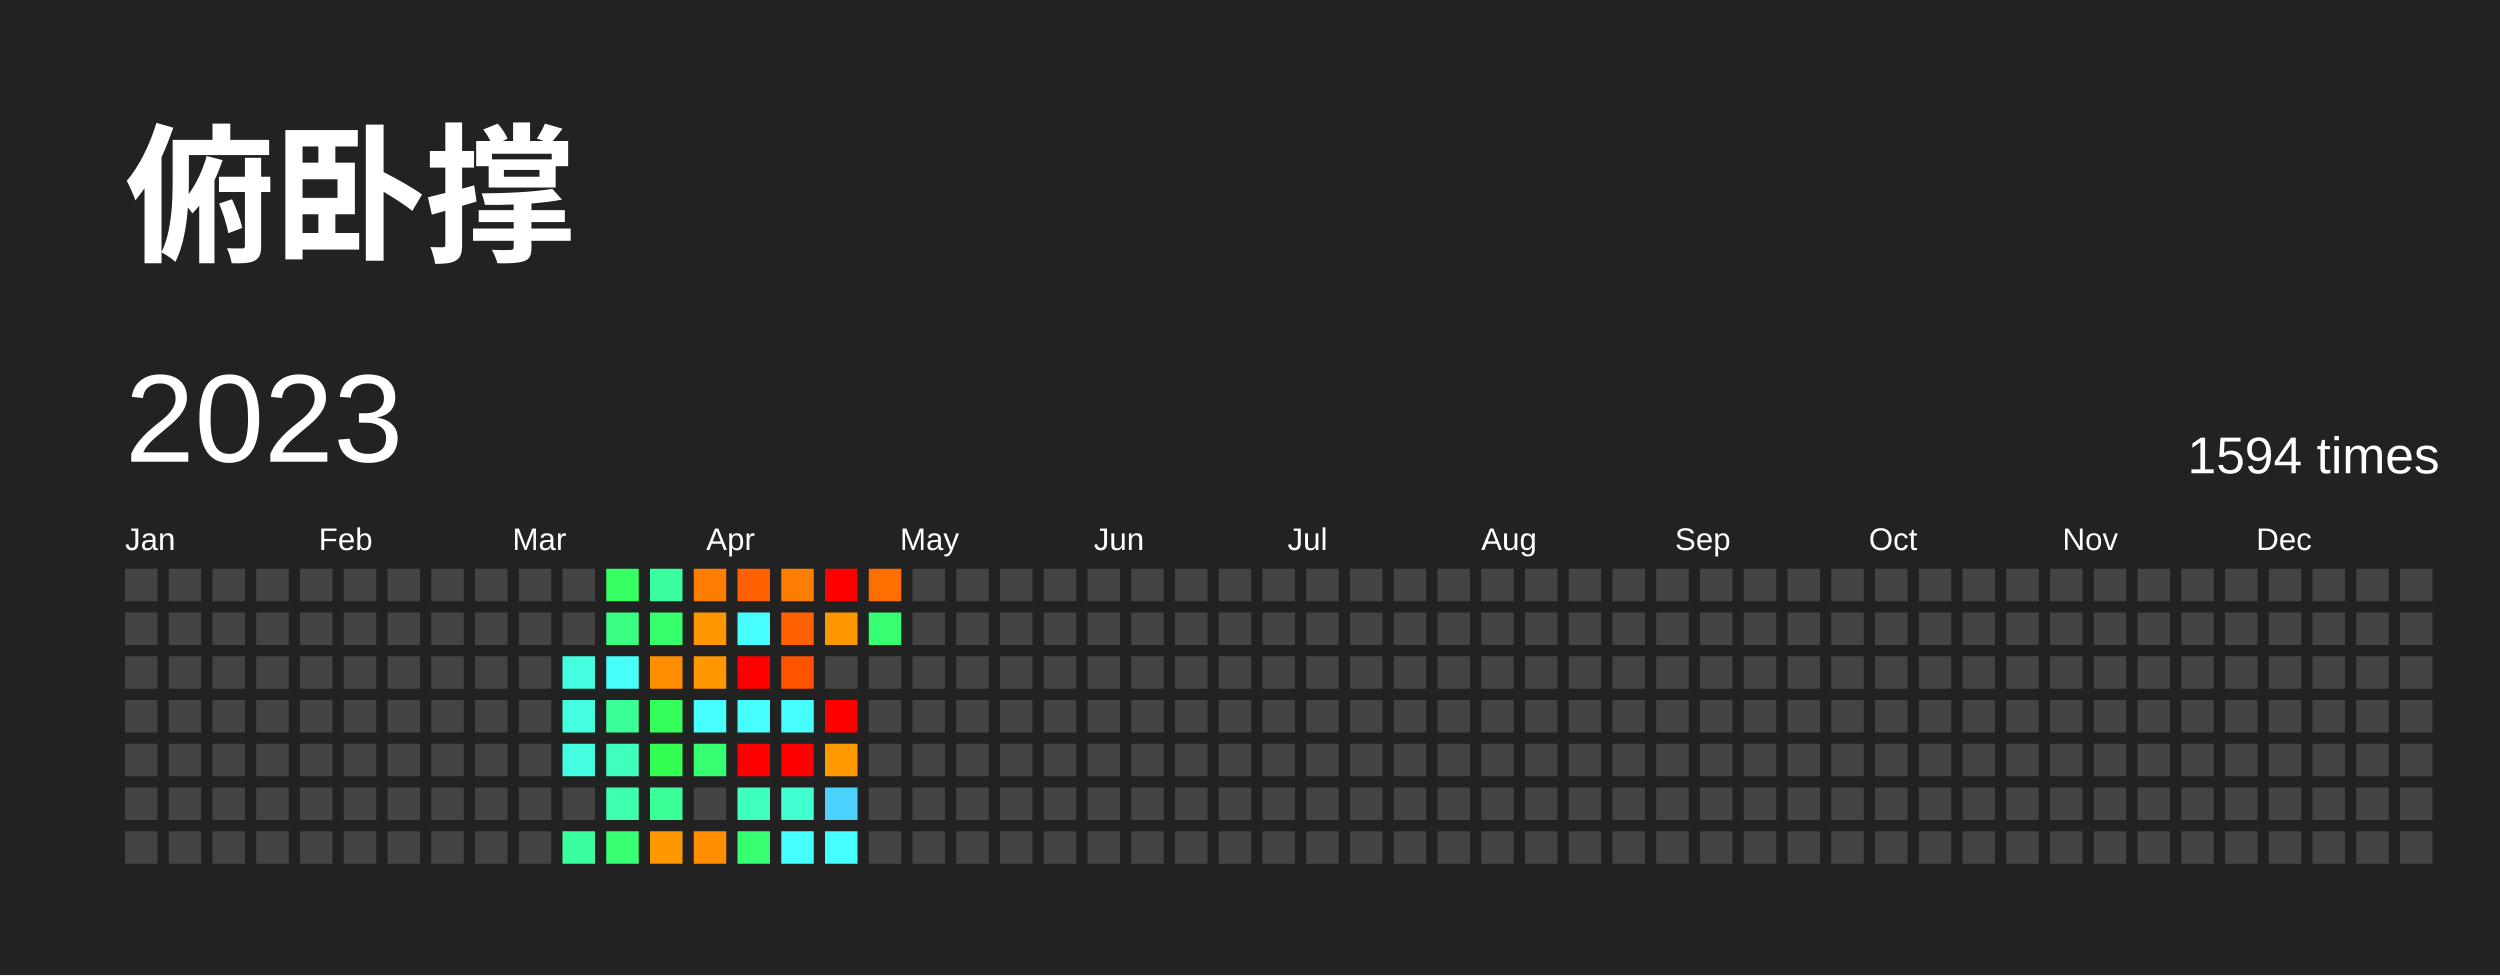
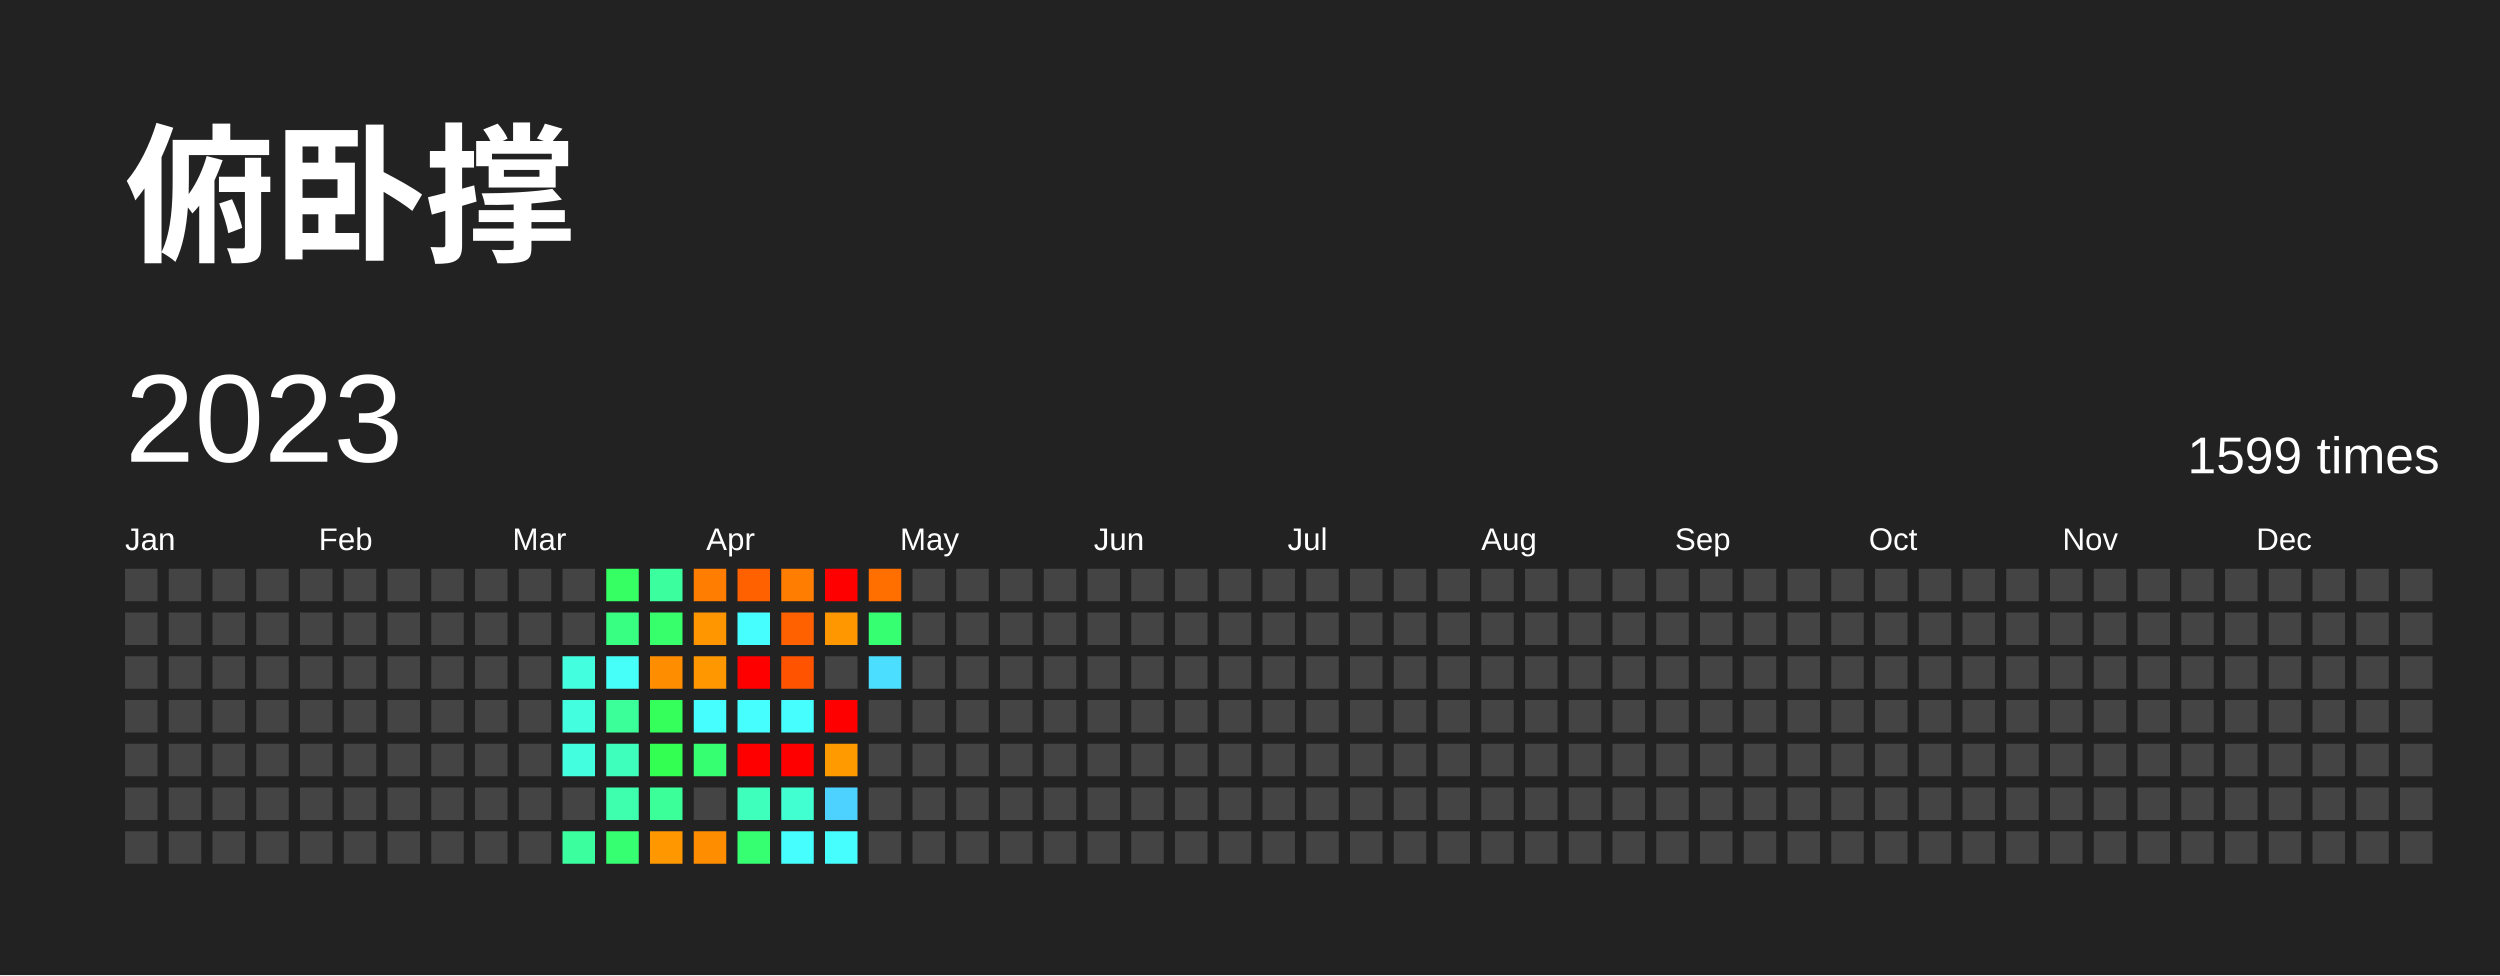
<svg xmlns="http://www.w3.org/2000/svg" baseProfile="full" height="78mm" version="1.1" viewBox="0,0,200,78" width="200mm">
  <defs />
  <rect fill="#222222" height="78" width="200" x="0" y="0" />
  <text fill="#FFFFFF" style="font-size:12px; font-family:Arial; font-weight:bold;" x="10" y="20">俯卧撑</text>
  <text dominant-baseline="hanging" fill="#FFFFFF" style="font-size:10.0px; font-family:Arial;" x="10" y="30">2023</text>
-   <text dominant-baseline="hanging" fill="#FFFFFF" style="font-size:4.125px; font-family:Arial;" x="175" y="35">1594 times</text>
+   <text dominant-baseline="hanging" fill="#FFFFFF" style="font-size:4.125px; font-family:Arial;" x="175" y="35">1599 times</text>
  <text fill="#FFFFFF" style="font-size:2.5px; font-family:Arial" x="10.0" y="44">Jan</text>
  <text fill="#FFFFFF" style="font-size:2.5px; font-family:Arial" x="25.5" y="44">Feb</text>
  <text fill="#FFFFFF" style="font-size:2.5px; font-family:Arial" x="41.0" y="44">Mar</text>
  <text fill="#FFFFFF" style="font-size:2.5px; font-family:Arial" x="56.5" y="44">Apr</text>
  <text fill="#FFFFFF" style="font-size:2.5px; font-family:Arial" x="72.0" y="44">May</text>
  <text fill="#FFFFFF" style="font-size:2.5px; font-family:Arial" x="87.5" y="44">Jun</text>
  <text fill="#FFFFFF" style="font-size:2.5px; font-family:Arial" x="103.0" y="44">Jul</text>
  <text fill="#FFFFFF" style="font-size:2.5px; font-family:Arial" x="118.5" y="44">Aug</text>
  <text fill="#FFFFFF" style="font-size:2.5px; font-family:Arial" x="134.0" y="44">Sep</text>
  <text fill="#FFFFFF" style="font-size:2.5px; font-family:Arial" x="149.5" y="44">Oct</text>
  <text fill="#FFFFFF" style="font-size:2.5px; font-family:Arial" x="165.0" y="44">Nov</text>
  <text fill="#FFFFFF" style="font-size:2.5px; font-family:Arial" x="180.5" y="44">Dec</text>
  <rect fill="#444444" height="2.6" width="2.6" x="10.0" y="45.5" />
  <rect fill="#444444" height="2.6" width="2.6" x="10.0" y="49.0" />
  <rect fill="#444444" height="2.6" width="2.6" x="10.0" y="52.5" />
  <rect fill="#444444" height="2.6" width="2.6" x="10.0" y="56.0" />
  <rect fill="#444444" height="2.6" width="2.6" x="10.0" y="59.5" />
  <rect fill="#444444" height="2.6" width="2.6" x="10.0" y="63.0" />
  <rect fill="#444444" height="2.6" width="2.6" x="10.0" y="66.5" />
  <rect fill="#444444" height="2.6" width="2.6" x="13.5" y="45.5" />
  <rect fill="#444444" height="2.6" width="2.6" x="13.5" y="49.0" />
  <rect fill="#444444" height="2.6" width="2.6" x="13.5" y="52.5" />
  <rect fill="#444444" height="2.6" width="2.6" x="13.5" y="56.0" />
  <rect fill="#444444" height="2.6" width="2.6" x="13.5" y="59.5" />
  <rect fill="#444444" height="2.6" width="2.6" x="13.5" y="63.0" />
  <rect fill="#444444" height="2.6" width="2.6" x="13.5" y="66.5" />
  <rect fill="#444444" height="2.6" width="2.6" x="17.0" y="45.5" />
  <rect fill="#444444" height="2.6" width="2.6" x="17.0" y="49.0" />
  <rect fill="#444444" height="2.6" width="2.6" x="17.0" y="52.5" />
  <rect fill="#444444" height="2.6" width="2.6" x="17.0" y="56.0" />
  <rect fill="#444444" height="2.6" width="2.6" x="17.0" y="59.5" />
  <rect fill="#444444" height="2.6" width="2.6" x="17.0" y="63.0" />
  <rect fill="#444444" height="2.6" width="2.6" x="17.0" y="66.5" />
  <rect fill="#444444" height="2.6" width="2.6" x="20.5" y="45.5" />
  <rect fill="#444444" height="2.6" width="2.6" x="20.5" y="49.0" />
  <rect fill="#444444" height="2.6" width="2.6" x="20.5" y="52.5" />
  <rect fill="#444444" height="2.6" width="2.6" x="20.5" y="56.0" />
  <rect fill="#444444" height="2.6" width="2.6" x="20.5" y="59.5" />
  <rect fill="#444444" height="2.6" width="2.6" x="20.5" y="63.0" />
  <rect fill="#444444" height="2.6" width="2.6" x="20.5" y="66.5" />
  <rect fill="#444444" height="2.6" width="2.6" x="24.0" y="45.5" />
  <rect fill="#444444" height="2.6" width="2.6" x="24.0" y="49.0" />
  <rect fill="#444444" height="2.6" width="2.6" x="24.0" y="52.5" />
  <rect fill="#444444" height="2.6" width="2.6" x="24.0" y="56.0" />
  <rect fill="#444444" height="2.6" width="2.6" x="24.0" y="59.5" />
  <rect fill="#444444" height="2.6" width="2.6" x="24.0" y="63.0" />
  <rect fill="#444444" height="2.6" width="2.6" x="24.0" y="66.5" />
  <rect fill="#444444" height="2.6" width="2.6" x="27.5" y="45.5" />
  <rect fill="#444444" height="2.6" width="2.6" x="27.5" y="49.0" />
  <rect fill="#444444" height="2.6" width="2.6" x="27.5" y="52.5" />
  <rect fill="#444444" height="2.6" width="2.6" x="27.5" y="56.0" />
  <rect fill="#444444" height="2.6" width="2.6" x="27.5" y="59.5" />
  <rect fill="#444444" height="2.6" width="2.6" x="27.5" y="63.0" />
  <rect fill="#444444" height="2.6" width="2.6" x="27.5" y="66.5" />
  <rect fill="#444444" height="2.6" width="2.6" x="31.0" y="45.5" />
  <rect fill="#444444" height="2.6" width="2.6" x="31.0" y="49.0" />
  <rect fill="#444444" height="2.6" width="2.6" x="31.0" y="52.5" />
  <rect fill="#444444" height="2.6" width="2.6" x="31.0" y="56.0" />
  <rect fill="#444444" height="2.6" width="2.6" x="31.0" y="59.5" />
  <rect fill="#444444" height="2.6" width="2.6" x="31.0" y="63.0" />
  <rect fill="#444444" height="2.6" width="2.6" x="31.0" y="66.5" />
  <rect fill="#444444" height="2.6" width="2.6" x="34.5" y="45.5" />
  <rect fill="#444444" height="2.6" width="2.6" x="34.5" y="49.0" />
  <rect fill="#444444" height="2.6" width="2.6" x="34.5" y="52.5" />
  <rect fill="#444444" height="2.6" width="2.6" x="34.5" y="56.0" />
  <rect fill="#444444" height="2.6" width="2.6" x="34.5" y="59.5" />
  <rect fill="#444444" height="2.6" width="2.6" x="34.5" y="63.0" />
  <rect fill="#444444" height="2.6" width="2.6" x="34.5" y="66.5" />
  <rect fill="#444444" height="2.6" width="2.6" x="38.0" y="45.5" />
  <rect fill="#444444" height="2.6" width="2.6" x="38.0" y="49.0" />
  <rect fill="#444444" height="2.6" width="2.6" x="38.0" y="52.5" />
  <rect fill="#444444" height="2.6" width="2.6" x="38.0" y="56.0" />
  <rect fill="#444444" height="2.6" width="2.6" x="38.0" y="59.5" />
  <rect fill="#444444" height="2.6" width="2.6" x="38.0" y="63.0" />
  <rect fill="#444444" height="2.6" width="2.6" x="38.0" y="66.5" />
  <rect fill="#444444" height="2.6" width="2.6" x="41.5" y="45.5" />
  <rect fill="#444444" height="2.6" width="2.6" x="41.5" y="49.0" />
  <rect fill="#444444" height="2.6" width="2.6" x="41.5" y="52.5" />
  <rect fill="#444444" height="2.6" width="2.6" x="41.5" y="56.0" />
  <rect fill="#444444" height="2.6" width="2.6" x="41.5" y="59.5" />
  <rect fill="#444444" height="2.6" width="2.6" x="41.5" y="63.0" />
  <rect fill="#444444" height="2.6" width="2.6" x="41.5" y="66.5" />
  <rect fill="#444444" height="2.6" width="2.6" x="45.0" y="45.5" />
  <rect fill="#444444" height="2.6" width="2.6" x="45.0" y="49.0" />
  <rect fill="#43ffdf" height="2.6" width="2.6" x="45.0" y="52.5" />
  <rect fill="#43ffdf" height="2.6" width="2.6" x="45.0" y="56.0" />
  <rect fill="#43ffdf" height="2.6" width="2.6" x="45.0" y="59.5" />
  <rect fill="#444444" height="2.6" width="2.6" x="45.0" y="63.0" />
  <rect fill="#3bff9f" height="2.6" width="2.6" x="45.0" y="66.5" />
  <rect fill="#35ff63" height="2.6" width="2.6" x="48.5" y="45.5" />
  <rect fill="#38ff81" height="2.6" width="2.6" x="48.5" y="49.0" />
  <rect fill="#46fff9" height="2.6" width="2.6" x="48.5" y="52.5" />
  <rect fill="#3bff98" height="2.6" width="2.6" x="48.5" y="56.0" />
  <rect fill="#3fffbc" height="2.6" width="2.6" x="48.5" y="59.5" />
  <rect fill="#3dffae" height="2.6" width="2.6" x="48.5" y="63.0" />
  <rect fill="#36ff72" height="2.6" width="2.6" x="48.5" y="66.5" />
  <rect fill="#3bff9f" height="2.6" width="2.6" x="52.0" y="45.5" />
  <rect fill="#36ff6b" height="2.6" width="2.6" x="52.0" y="49.0" />
  <rect fill="#ff8d00" height="2.6" width="2.6" x="52.0" y="52.5" />
  <rect fill="#34ff5b" height="2.6" width="2.6" x="52.0" y="56.0" />
  <rect fill="#33ff53" height="2.6" width="2.6" x="52.0" y="59.5" />
  <rect fill="#3bff98" height="2.6" width="2.6" x="52.0" y="63.0" />
  <rect fill="#ff9800" height="2.6" width="2.6" x="52.0" y="66.5" />
  <rect fill="#ff7d00" height="2.6" width="2.6" x="55.5" y="45.5" />
  <rect fill="#ff9600" height="2.6" width="2.6" x="55.5" y="49.0" />
  <rect fill="#ff9800" height="2.6" width="2.6" x="55.5" y="52.5" />
  <rect fill="#47feff" height="2.6" width="2.6" x="55.5" y="56.0" />
  <rect fill="#36ff72" height="2.6" width="2.6" x="55.5" y="59.5" />
  <rect fill="#444444" height="2.6" width="2.6" x="55.5" y="63.0" />
  <rect fill="#ff8d00" height="2.6" width="2.6" x="55.5" y="66.5" />
  <rect fill="#ff6100" height="2.6" width="2.6" x="59.0" y="45.5" />
  <rect fill="#47feff" height="2.6" width="2.6" x="59.0" y="49.0" />
  <rect fill="red" height="2.6" width="2.6" x="59.0" y="52.5" />
  <rect fill="#47feff" height="2.6" width="2.6" x="59.0" y="56.0" />
  <rect fill="red" height="2.6" width="2.6" x="59.0" y="59.5" />
  <rect fill="#3fffbc" height="2.6" width="2.6" x="59.0" y="63.0" />
  <rect fill="#36ff72" height="2.6" width="2.6" x="59.0" y="66.5" />
  <rect fill="#ff7d00" height="2.6" width="2.6" x="62.5" y="45.5" />
  <rect fill="#ff6100" height="2.6" width="2.6" x="62.5" y="49.0" />
  <rect fill="#ff5300" height="2.6" width="2.6" x="62.5" y="52.5" />
  <rect fill="#47feff" height="2.6" width="2.6" x="62.5" y="56.0" />
  <rect fill="red" height="2.6" width="2.6" x="62.5" y="59.5" />
  <rect fill="#41ffd1" height="2.6" width="2.6" x="62.5" y="63.0" />
  <rect fill="#47feff" height="2.6" width="2.6" x="62.5" y="66.5" />
  <rect fill="red" height="2.6" width="2.6" x="66.0" y="45.5" />
  <rect fill="#ff9800" height="2.6" width="2.6" x="66.0" y="49.0" />
  <rect fill="#444444" height="2.6" width="2.6" x="66.0" y="52.5" />
  <rect fill="red" height="2.6" width="2.6" x="66.0" y="56.0" />
  <rect fill="#ff9b00" height="2.6" width="2.6" x="66.0" y="59.5" />
  <rect fill="#4dd2ff" height="2.6" width="2.6" x="66.0" y="63.0" />
  <rect fill="#47feff" height="2.6" width="2.6" x="66.0" y="66.5" />
  <rect fill="#ff6f00" height="2.6" width="2.6" x="69.5" y="45.5" />
  <rect fill="#36ff72" height="2.6" width="2.6" x="69.5" y="49.0" />
-   <rect fill="#444444" height="2.6" width="2.6" x="69.5" y="52.5" />
+   <rect fill="#4bdeff" height="2.6" width="2.6" x="69.5" y="52.5" />
  <rect fill="#444444" height="2.6" width="2.6" x="69.5" y="56.0" />
  <rect fill="#444444" height="2.6" width="2.6" x="69.5" y="59.5" />
  <rect fill="#444444" height="2.6" width="2.6" x="69.5" y="63.0" />
  <rect fill="#444444" height="2.6" width="2.6" x="69.5" y="66.5" />
  <rect fill="#444444" height="2.6" width="2.6" x="73.0" y="45.5" />
  <rect fill="#444444" height="2.6" width="2.6" x="73.0" y="49.0" />
  <rect fill="#444444" height="2.6" width="2.6" x="73.0" y="52.5" />
  <rect fill="#444444" height="2.6" width="2.6" x="73.0" y="56.0" />
  <rect fill="#444444" height="2.6" width="2.6" x="73.0" y="59.5" />
  <rect fill="#444444" height="2.6" width="2.6" x="73.0" y="63.0" />
  <rect fill="#444444" height="2.6" width="2.6" x="73.0" y="66.5" />
  <rect fill="#444444" height="2.6" width="2.6" x="76.5" y="45.5" />
  <rect fill="#444444" height="2.6" width="2.6" x="76.5" y="49.0" />
  <rect fill="#444444" height="2.6" width="2.6" x="76.5" y="52.5" />
  <rect fill="#444444" height="2.6" width="2.6" x="76.5" y="56.0" />
  <rect fill="#444444" height="2.6" width="2.6" x="76.5" y="59.5" />
  <rect fill="#444444" height="2.6" width="2.6" x="76.5" y="63.0" />
  <rect fill="#444444" height="2.6" width="2.6" x="76.5" y="66.5" />
  <rect fill="#444444" height="2.6" width="2.6" x="80.0" y="45.5" />
  <rect fill="#444444" height="2.6" width="2.6" x="80.0" y="49.0" />
  <rect fill="#444444" height="2.6" width="2.6" x="80.0" y="52.5" />
  <rect fill="#444444" height="2.6" width="2.6" x="80.0" y="56.0" />
  <rect fill="#444444" height="2.6" width="2.6" x="80.0" y="59.5" />
  <rect fill="#444444" height="2.6" width="2.6" x="80.0" y="63.0" />
  <rect fill="#444444" height="2.6" width="2.6" x="80.0" y="66.5" />
  <rect fill="#444444" height="2.6" width="2.6" x="83.5" y="45.5" />
  <rect fill="#444444" height="2.6" width="2.6" x="83.5" y="49.0" />
  <rect fill="#444444" height="2.6" width="2.6" x="83.5" y="52.5" />
  <rect fill="#444444" height="2.6" width="2.6" x="83.5" y="56.0" />
  <rect fill="#444444" height="2.6" width="2.6" x="83.5" y="59.5" />
  <rect fill="#444444" height="2.6" width="2.6" x="83.5" y="63.0" />
  <rect fill="#444444" height="2.6" width="2.6" x="83.5" y="66.5" />
  <rect fill="#444444" height="2.6" width="2.6" x="87.0" y="45.5" />
  <rect fill="#444444" height="2.6" width="2.6" x="87.0" y="49.0" />
  <rect fill="#444444" height="2.6" width="2.6" x="87.0" y="52.5" />
  <rect fill="#444444" height="2.6" width="2.6" x="87.0" y="56.0" />
  <rect fill="#444444" height="2.6" width="2.6" x="87.0" y="59.5" />
  <rect fill="#444444" height="2.6" width="2.6" x="87.0" y="63.0" />
  <rect fill="#444444" height="2.6" width="2.6" x="87.0" y="66.5" />
  <rect fill="#444444" height="2.6" width="2.6" x="90.5" y="45.5" />
  <rect fill="#444444" height="2.6" width="2.6" x="90.5" y="49.0" />
  <rect fill="#444444" height="2.6" width="2.6" x="90.5" y="52.5" />
  <rect fill="#444444" height="2.6" width="2.6" x="90.5" y="56.0" />
  <rect fill="#444444" height="2.6" width="2.6" x="90.5" y="59.5" />
  <rect fill="#444444" height="2.6" width="2.6" x="90.5" y="63.0" />
  <rect fill="#444444" height="2.6" width="2.6" x="90.5" y="66.5" />
  <rect fill="#444444" height="2.6" width="2.6" x="94.0" y="45.5" />
  <rect fill="#444444" height="2.6" width="2.6" x="94.0" y="49.0" />
  <rect fill="#444444" height="2.6" width="2.6" x="94.0" y="52.5" />
  <rect fill="#444444" height="2.6" width="2.6" x="94.0" y="56.0" />
  <rect fill="#444444" height="2.6" width="2.6" x="94.0" y="59.5" />
  <rect fill="#444444" height="2.6" width="2.6" x="94.0" y="63.0" />
  <rect fill="#444444" height="2.6" width="2.6" x="94.0" y="66.5" />
  <rect fill="#444444" height="2.6" width="2.6" x="97.5" y="45.5" />
  <rect fill="#444444" height="2.6" width="2.6" x="97.5" y="49.0" />
  <rect fill="#444444" height="2.6" width="2.6" x="97.5" y="52.5" />
  <rect fill="#444444" height="2.6" width="2.6" x="97.5" y="56.0" />
  <rect fill="#444444" height="2.6" width="2.6" x="97.5" y="59.5" />
  <rect fill="#444444" height="2.6" width="2.6" x="97.5" y="63.0" />
  <rect fill="#444444" height="2.6" width="2.6" x="97.5" y="66.5" />
  <rect fill="#444444" height="2.6" width="2.6" x="101.0" y="45.5" />
  <rect fill="#444444" height="2.6" width="2.6" x="101.0" y="49.0" />
  <rect fill="#444444" height="2.6" width="2.6" x="101.0" y="52.5" />
  <rect fill="#444444" height="2.6" width="2.6" x="101.0" y="56.0" />
  <rect fill="#444444" height="2.6" width="2.6" x="101.0" y="59.5" />
  <rect fill="#444444" height="2.6" width="2.6" x="101.0" y="63.0" />
  <rect fill="#444444" height="2.6" width="2.6" x="101.0" y="66.5" />
  <rect fill="#444444" height="2.6" width="2.6" x="104.5" y="45.5" />
  <rect fill="#444444" height="2.6" width="2.6" x="104.5" y="49.0" />
  <rect fill="#444444" height="2.6" width="2.6" x="104.5" y="52.5" />
  <rect fill="#444444" height="2.6" width="2.6" x="104.5" y="56.0" />
  <rect fill="#444444" height="2.6" width="2.6" x="104.5" y="59.5" />
  <rect fill="#444444" height="2.6" width="2.6" x="104.5" y="63.0" />
  <rect fill="#444444" height="2.6" width="2.6" x="104.5" y="66.5" />
  <rect fill="#444444" height="2.6" width="2.6" x="108.0" y="45.5" />
  <rect fill="#444444" height="2.6" width="2.6" x="108.0" y="49.0" />
  <rect fill="#444444" height="2.6" width="2.6" x="108.0" y="52.5" />
  <rect fill="#444444" height="2.6" width="2.6" x="108.0" y="56.0" />
  <rect fill="#444444" height="2.6" width="2.6" x="108.0" y="59.5" />
  <rect fill="#444444" height="2.6" width="2.6" x="108.0" y="63.0" />
  <rect fill="#444444" height="2.6" width="2.6" x="108.0" y="66.5" />
  <rect fill="#444444" height="2.6" width="2.6" x="111.5" y="45.5" />
  <rect fill="#444444" height="2.6" width="2.6" x="111.5" y="49.0" />
  <rect fill="#444444" height="2.6" width="2.6" x="111.5" y="52.5" />
  <rect fill="#444444" height="2.6" width="2.6" x="111.5" y="56.0" />
  <rect fill="#444444" height="2.6" width="2.6" x="111.5" y="59.5" />
  <rect fill="#444444" height="2.6" width="2.6" x="111.5" y="63.0" />
  <rect fill="#444444" height="2.6" width="2.6" x="111.5" y="66.5" />
  <rect fill="#444444" height="2.6" width="2.6" x="115.0" y="45.5" />
  <rect fill="#444444" height="2.6" width="2.6" x="115.0" y="49.0" />
  <rect fill="#444444" height="2.6" width="2.6" x="115.0" y="52.5" />
  <rect fill="#444444" height="2.6" width="2.6" x="115.0" y="56.0" />
  <rect fill="#444444" height="2.6" width="2.6" x="115.0" y="59.5" />
  <rect fill="#444444" height="2.6" width="2.6" x="115.0" y="63.0" />
  <rect fill="#444444" height="2.6" width="2.6" x="115.0" y="66.5" />
  <rect fill="#444444" height="2.6" width="2.6" x="118.5" y="45.5" />
  <rect fill="#444444" height="2.6" width="2.6" x="118.5" y="49.0" />
  <rect fill="#444444" height="2.6" width="2.6" x="118.5" y="52.5" />
  <rect fill="#444444" height="2.6" width="2.6" x="118.5" y="56.0" />
  <rect fill="#444444" height="2.6" width="2.6" x="118.5" y="59.5" />
  <rect fill="#444444" height="2.6" width="2.6" x="118.5" y="63.0" />
  <rect fill="#444444" height="2.6" width="2.6" x="118.5" y="66.5" />
  <rect fill="#444444" height="2.6" width="2.6" x="122.0" y="45.5" />
  <rect fill="#444444" height="2.6" width="2.6" x="122.0" y="49.0" />
  <rect fill="#444444" height="2.6" width="2.6" x="122.0" y="52.5" />
  <rect fill="#444444" height="2.6" width="2.6" x="122.0" y="56.0" />
  <rect fill="#444444" height="2.6" width="2.6" x="122.0" y="59.5" />
  <rect fill="#444444" height="2.6" width="2.6" x="122.0" y="63.0" />
  <rect fill="#444444" height="2.6" width="2.6" x="122.0" y="66.5" />
  <rect fill="#444444" height="2.6" width="2.6" x="125.5" y="45.5" />
  <rect fill="#444444" height="2.6" width="2.6" x="125.5" y="49.0" />
  <rect fill="#444444" height="2.6" width="2.6" x="125.5" y="52.5" />
  <rect fill="#444444" height="2.6" width="2.6" x="125.5" y="56.0" />
  <rect fill="#444444" height="2.6" width="2.6" x="125.5" y="59.5" />
  <rect fill="#444444" height="2.6" width="2.6" x="125.5" y="63.0" />
  <rect fill="#444444" height="2.6" width="2.6" x="125.5" y="66.5" />
  <rect fill="#444444" height="2.6" width="2.6" x="129.0" y="45.5" />
  <rect fill="#444444" height="2.6" width="2.6" x="129.0" y="49.0" />
  <rect fill="#444444" height="2.6" width="2.6" x="129.0" y="52.5" />
  <rect fill="#444444" height="2.6" width="2.6" x="129.0" y="56.0" />
  <rect fill="#444444" height="2.6" width="2.6" x="129.0" y="59.5" />
  <rect fill="#444444" height="2.6" width="2.6" x="129.0" y="63.0" />
  <rect fill="#444444" height="2.6" width="2.6" x="129.0" y="66.5" />
  <rect fill="#444444" height="2.6" width="2.6" x="132.5" y="45.5" />
  <rect fill="#444444" height="2.6" width="2.6" x="132.5" y="49.0" />
  <rect fill="#444444" height="2.6" width="2.6" x="132.5" y="52.5" />
  <rect fill="#444444" height="2.6" width="2.6" x="132.5" y="56.0" />
  <rect fill="#444444" height="2.6" width="2.6" x="132.5" y="59.5" />
  <rect fill="#444444" height="2.6" width="2.6" x="132.5" y="63.0" />
  <rect fill="#444444" height="2.6" width="2.6" x="132.5" y="66.5" />
  <rect fill="#444444" height="2.6" width="2.6" x="136.0" y="45.5" />
  <rect fill="#444444" height="2.6" width="2.6" x="136.0" y="49.0" />
  <rect fill="#444444" height="2.6" width="2.6" x="136.0" y="52.5" />
  <rect fill="#444444" height="2.6" width="2.6" x="136.0" y="56.0" />
  <rect fill="#444444" height="2.6" width="2.6" x="136.0" y="59.5" />
  <rect fill="#444444" height="2.6" width="2.6" x="136.0" y="63.0" />
  <rect fill="#444444" height="2.6" width="2.6" x="136.0" y="66.5" />
  <rect fill="#444444" height="2.6" width="2.6" x="139.5" y="45.5" />
  <rect fill="#444444" height="2.6" width="2.6" x="139.5" y="49.0" />
  <rect fill="#444444" height="2.6" width="2.6" x="139.5" y="52.5" />
  <rect fill="#444444" height="2.6" width="2.6" x="139.5" y="56.0" />
  <rect fill="#444444" height="2.6" width="2.6" x="139.5" y="59.5" />
  <rect fill="#444444" height="2.6" width="2.6" x="139.5" y="63.0" />
  <rect fill="#444444" height="2.6" width="2.6" x="139.5" y="66.5" />
  <rect fill="#444444" height="2.6" width="2.6" x="143.0" y="45.5" />
  <rect fill="#444444" height="2.6" width="2.6" x="143.0" y="49.0" />
  <rect fill="#444444" height="2.6" width="2.6" x="143.0" y="52.5" />
  <rect fill="#444444" height="2.6" width="2.6" x="143.0" y="56.0" />
  <rect fill="#444444" height="2.6" width="2.6" x="143.0" y="59.5" />
  <rect fill="#444444" height="2.6" width="2.6" x="143.0" y="63.0" />
  <rect fill="#444444" height="2.6" width="2.6" x="143.0" y="66.5" />
  <rect fill="#444444" height="2.6" width="2.6" x="146.5" y="45.5" />
  <rect fill="#444444" height="2.6" width="2.6" x="146.5" y="49.0" />
  <rect fill="#444444" height="2.6" width="2.6" x="146.5" y="52.5" />
  <rect fill="#444444" height="2.6" width="2.6" x="146.5" y="56.0" />
  <rect fill="#444444" height="2.6" width="2.6" x="146.5" y="59.5" />
  <rect fill="#444444" height="2.6" width="2.6" x="146.5" y="63.0" />
  <rect fill="#444444" height="2.6" width="2.6" x="146.5" y="66.5" />
  <rect fill="#444444" height="2.6" width="2.6" x="150.0" y="45.5" />
  <rect fill="#444444" height="2.6" width="2.6" x="150.0" y="49.0" />
  <rect fill="#444444" height="2.6" width="2.6" x="150.0" y="52.5" />
  <rect fill="#444444" height="2.6" width="2.6" x="150.0" y="56.0" />
  <rect fill="#444444" height="2.6" width="2.6" x="150.0" y="59.5" />
  <rect fill="#444444" height="2.6" width="2.6" x="150.0" y="63.0" />
  <rect fill="#444444" height="2.6" width="2.6" x="150.0" y="66.5" />
  <rect fill="#444444" height="2.6" width="2.6" x="153.5" y="45.5" />
  <rect fill="#444444" height="2.6" width="2.6" x="153.5" y="49.0" />
  <rect fill="#444444" height="2.6" width="2.6" x="153.5" y="52.5" />
  <rect fill="#444444" height="2.6" width="2.6" x="153.5" y="56.0" />
  <rect fill="#444444" height="2.6" width="2.6" x="153.5" y="59.5" />
  <rect fill="#444444" height="2.6" width="2.6" x="153.5" y="63.0" />
  <rect fill="#444444" height="2.6" width="2.6" x="153.5" y="66.5" />
  <rect fill="#444444" height="2.6" width="2.6" x="157.0" y="45.5" />
  <rect fill="#444444" height="2.6" width="2.6" x="157.0" y="49.0" />
  <rect fill="#444444" height="2.6" width="2.6" x="157.0" y="52.5" />
  <rect fill="#444444" height="2.6" width="2.6" x="157.0" y="56.0" />
  <rect fill="#444444" height="2.6" width="2.6" x="157.0" y="59.5" />
  <rect fill="#444444" height="2.6" width="2.6" x="157.0" y="63.0" />
  <rect fill="#444444" height="2.6" width="2.6" x="157.0" y="66.5" />
  <rect fill="#444444" height="2.6" width="2.6" x="160.5" y="45.5" />
  <rect fill="#444444" height="2.6" width="2.6" x="160.5" y="49.0" />
  <rect fill="#444444" height="2.6" width="2.6" x="160.5" y="52.5" />
  <rect fill="#444444" height="2.6" width="2.6" x="160.5" y="56.0" />
  <rect fill="#444444" height="2.6" width="2.6" x="160.5" y="59.5" />
  <rect fill="#444444" height="2.6" width="2.6" x="160.5" y="63.0" />
  <rect fill="#444444" height="2.6" width="2.6" x="160.5" y="66.5" />
  <rect fill="#444444" height="2.6" width="2.6" x="164.0" y="45.5" />
  <rect fill="#444444" height="2.6" width="2.6" x="164.0" y="49.0" />
  <rect fill="#444444" height="2.6" width="2.6" x="164.0" y="52.5" />
  <rect fill="#444444" height="2.6" width="2.6" x="164.0" y="56.0" />
  <rect fill="#444444" height="2.6" width="2.6" x="164.0" y="59.5" />
  <rect fill="#444444" height="2.6" width="2.6" x="164.0" y="63.0" />
  <rect fill="#444444" height="2.6" width="2.6" x="164.0" y="66.5" />
  <rect fill="#444444" height="2.6" width="2.6" x="167.5" y="45.5" />
  <rect fill="#444444" height="2.6" width="2.6" x="167.5" y="49.0" />
  <rect fill="#444444" height="2.6" width="2.6" x="167.5" y="52.5" />
  <rect fill="#444444" height="2.6" width="2.6" x="167.5" y="56.0" />
  <rect fill="#444444" height="2.6" width="2.6" x="167.5" y="59.5" />
  <rect fill="#444444" height="2.6" width="2.6" x="167.5" y="63.0" />
  <rect fill="#444444" height="2.6" width="2.6" x="167.5" y="66.5" />
  <rect fill="#444444" height="2.6" width="2.6" x="171.0" y="45.5" />
  <rect fill="#444444" height="2.6" width="2.6" x="171.0" y="49.0" />
  <rect fill="#444444" height="2.6" width="2.6" x="171.0" y="52.5" />
  <rect fill="#444444" height="2.6" width="2.6" x="171.0" y="56.0" />
  <rect fill="#444444" height="2.6" width="2.6" x="171.0" y="59.5" />
  <rect fill="#444444" height="2.6" width="2.6" x="171.0" y="63.0" />
  <rect fill="#444444" height="2.6" width="2.6" x="171.0" y="66.5" />
  <rect fill="#444444" height="2.6" width="2.6" x="174.5" y="45.5" />
  <rect fill="#444444" height="2.6" width="2.6" x="174.5" y="49.0" />
  <rect fill="#444444" height="2.6" width="2.6" x="174.5" y="52.5" />
  <rect fill="#444444" height="2.6" width="2.6" x="174.5" y="56.0" />
  <rect fill="#444444" height="2.6" width="2.6" x="174.5" y="59.5" />
  <rect fill="#444444" height="2.6" width="2.6" x="174.5" y="63.0" />
  <rect fill="#444444" height="2.6" width="2.6" x="174.5" y="66.5" />
  <rect fill="#444444" height="2.6" width="2.6" x="178.0" y="45.5" />
  <rect fill="#444444" height="2.6" width="2.6" x="178.0" y="49.0" />
  <rect fill="#444444" height="2.6" width="2.6" x="178.0" y="52.5" />
  <rect fill="#444444" height="2.6" width="2.6" x="178.0" y="56.0" />
  <rect fill="#444444" height="2.6" width="2.6" x="178.0" y="59.5" />
  <rect fill="#444444" height="2.6" width="2.6" x="178.0" y="63.0" />
  <rect fill="#444444" height="2.6" width="2.6" x="178.0" y="66.5" />
  <rect fill="#444444" height="2.6" width="2.6" x="181.5" y="45.5" />
  <rect fill="#444444" height="2.6" width="2.6" x="181.5" y="49.0" />
  <rect fill="#444444" height="2.6" width="2.6" x="181.5" y="52.5" />
  <rect fill="#444444" height="2.6" width="2.6" x="181.5" y="56.0" />
  <rect fill="#444444" height="2.6" width="2.6" x="181.5" y="59.5" />
  <rect fill="#444444" height="2.6" width="2.6" x="181.5" y="63.0" />
  <rect fill="#444444" height="2.6" width="2.6" x="181.5" y="66.5" />
  <rect fill="#444444" height="2.6" width="2.6" x="185.0" y="45.5" />
  <rect fill="#444444" height="2.6" width="2.6" x="185.0" y="49.0" />
  <rect fill="#444444" height="2.6" width="2.6" x="185.0" y="52.5" />
  <rect fill="#444444" height="2.6" width="2.6" x="185.0" y="56.0" />
  <rect fill="#444444" height="2.6" width="2.6" x="185.0" y="59.5" />
  <rect fill="#444444" height="2.6" width="2.6" x="185.0" y="63.0" />
  <rect fill="#444444" height="2.6" width="2.6" x="185.0" y="66.5" />
  <rect fill="#444444" height="2.6" width="2.6" x="188.5" y="45.5" />
  <rect fill="#444444" height="2.6" width="2.6" x="188.5" y="49.0" />
  <rect fill="#444444" height="2.6" width="2.6" x="188.5" y="52.5" />
  <rect fill="#444444" height="2.6" width="2.6" x="188.5" y="56.0" />
  <rect fill="#444444" height="2.6" width="2.6" x="188.5" y="59.5" />
  <rect fill="#444444" height="2.6" width="2.6" x="188.5" y="63.0" />
  <rect fill="#444444" height="2.6" width="2.6" x="188.5" y="66.5" />
  <rect fill="#444444" height="2.6" width="2.6" x="192.0" y="45.5" />
  <rect fill="#444444" height="2.6" width="2.6" x="192.0" y="49.0" />
  <rect fill="#444444" height="2.6" width="2.6" x="192.0" y="52.5" />
  <rect fill="#444444" height="2.6" width="2.6" x="192.0" y="56.0" />
  <rect fill="#444444" height="2.6" width="2.6" x="192.0" y="59.5" />
  <rect fill="#444444" height="2.6" width="2.6" x="192.0" y="63.0" />
  <rect fill="#444444" height="2.6" width="2.6" x="192.0" y="66.5" />
</svg>
